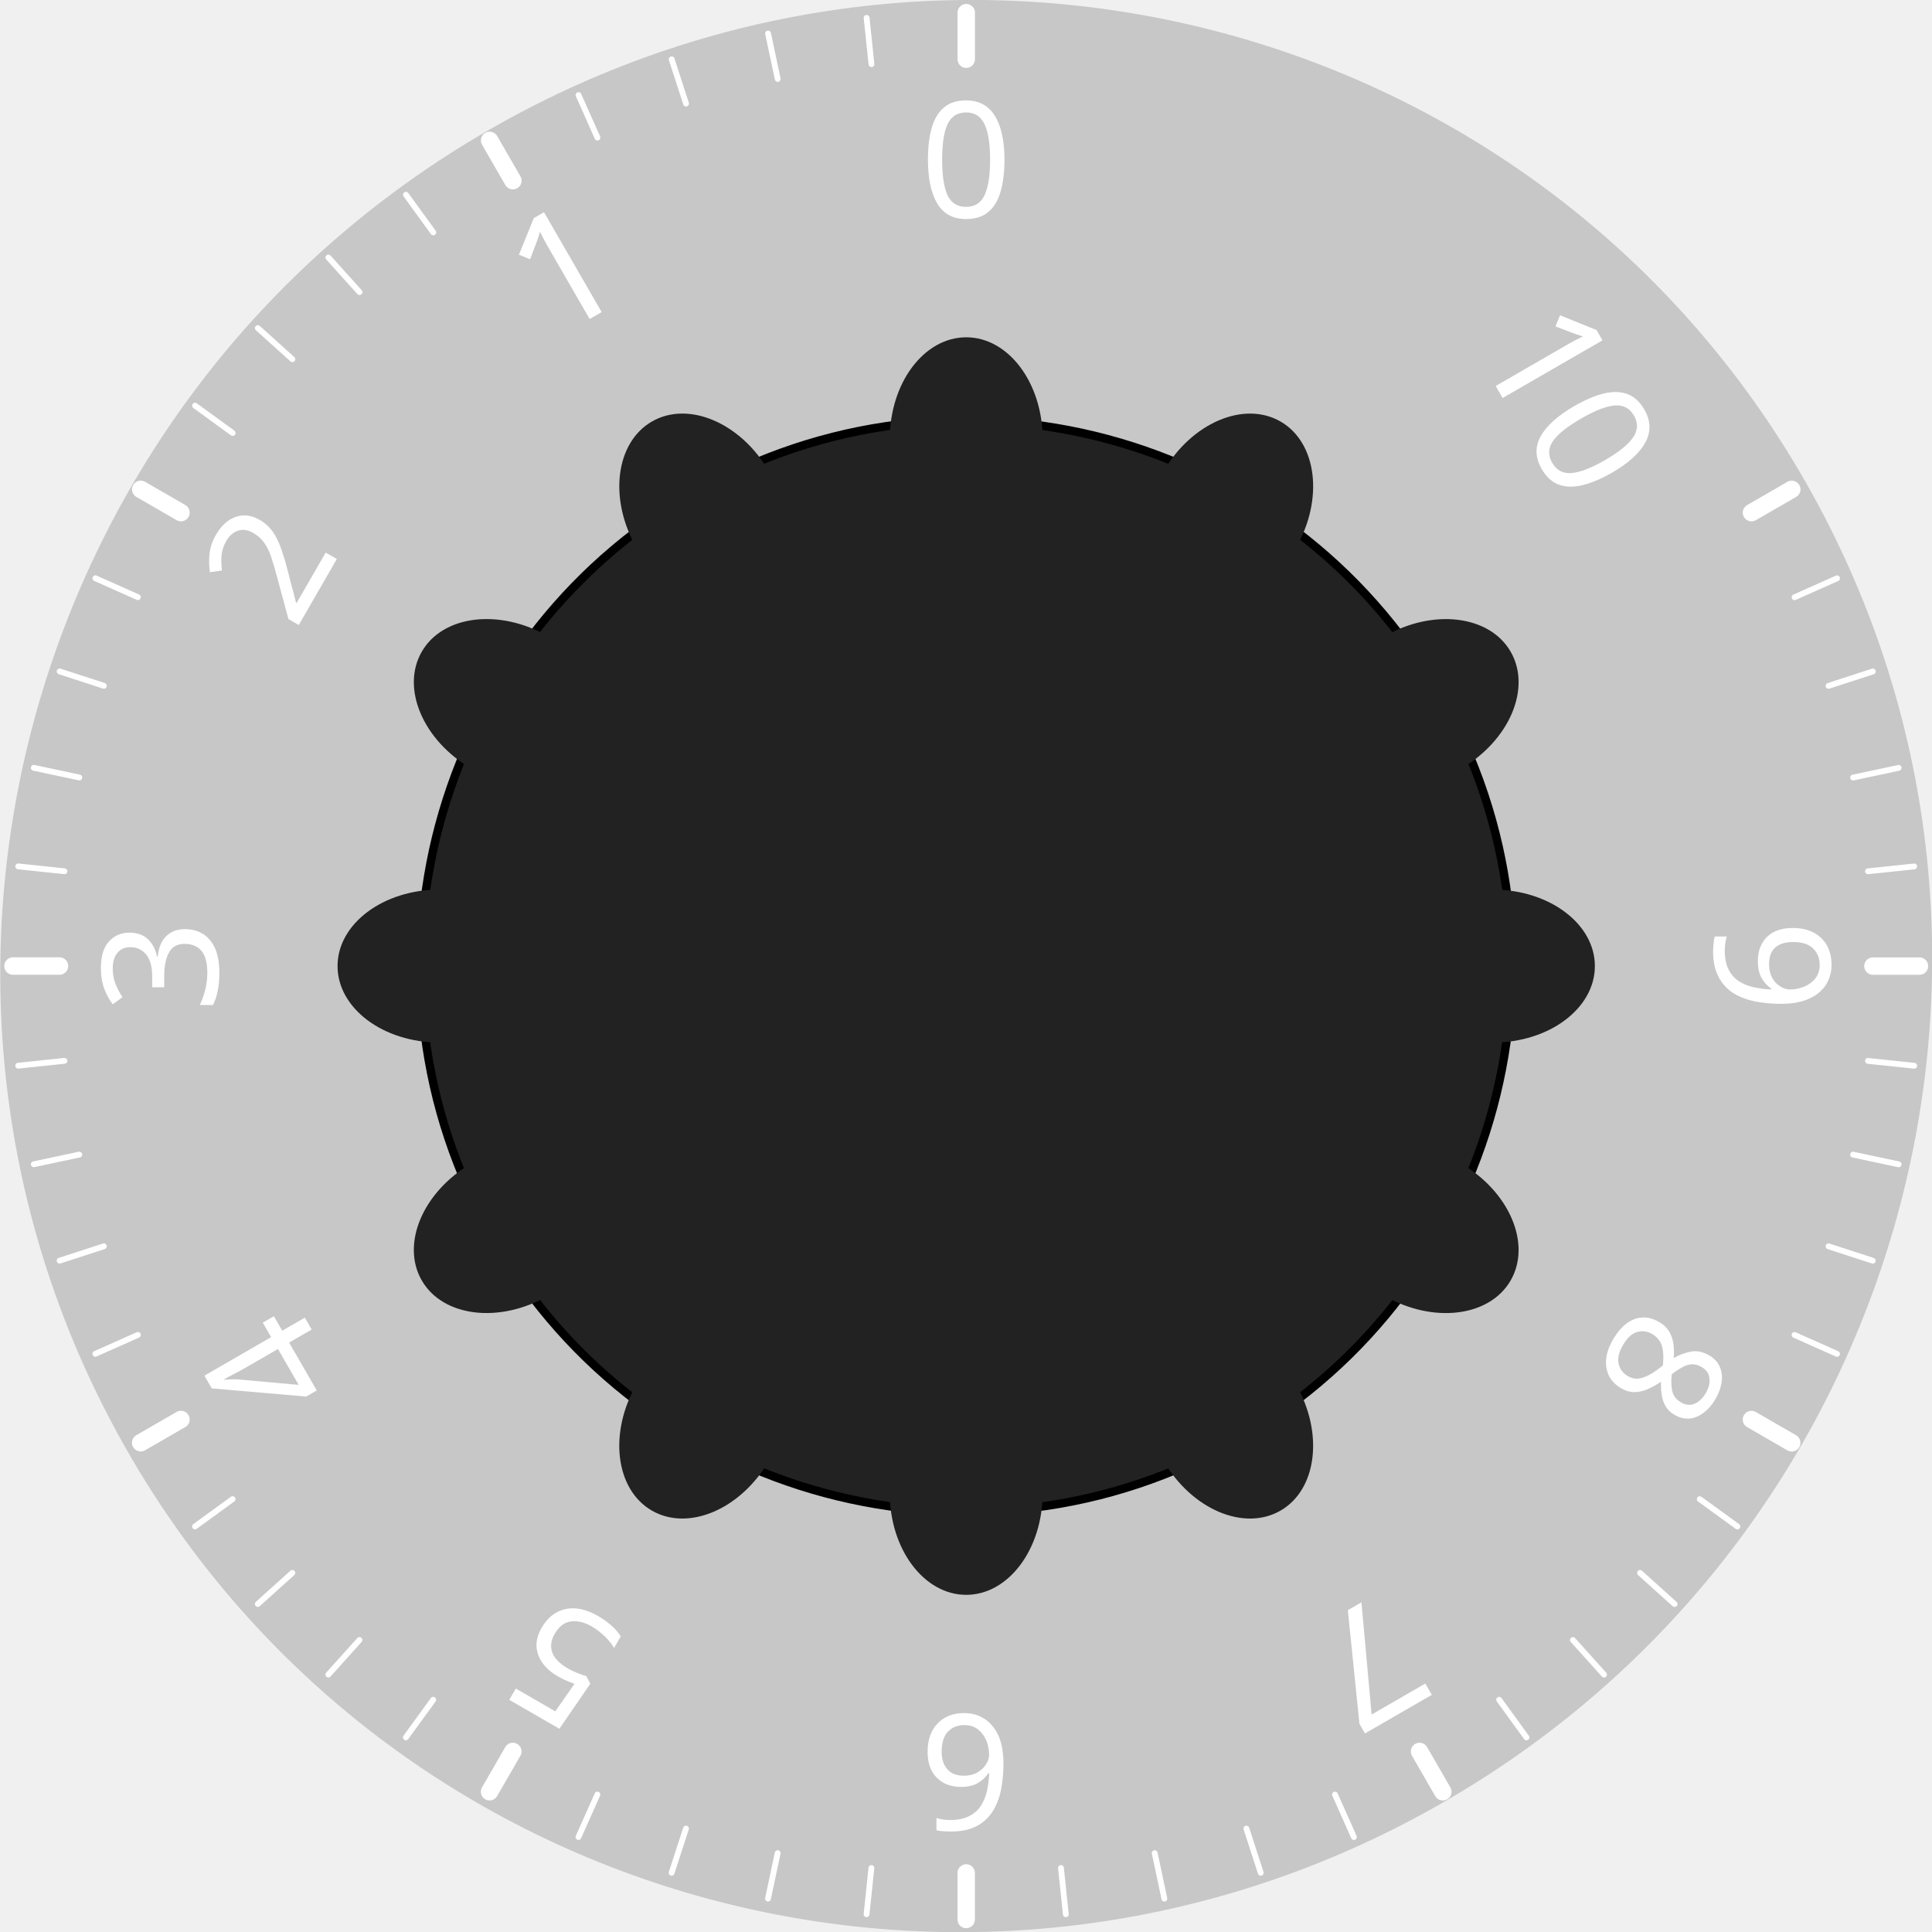
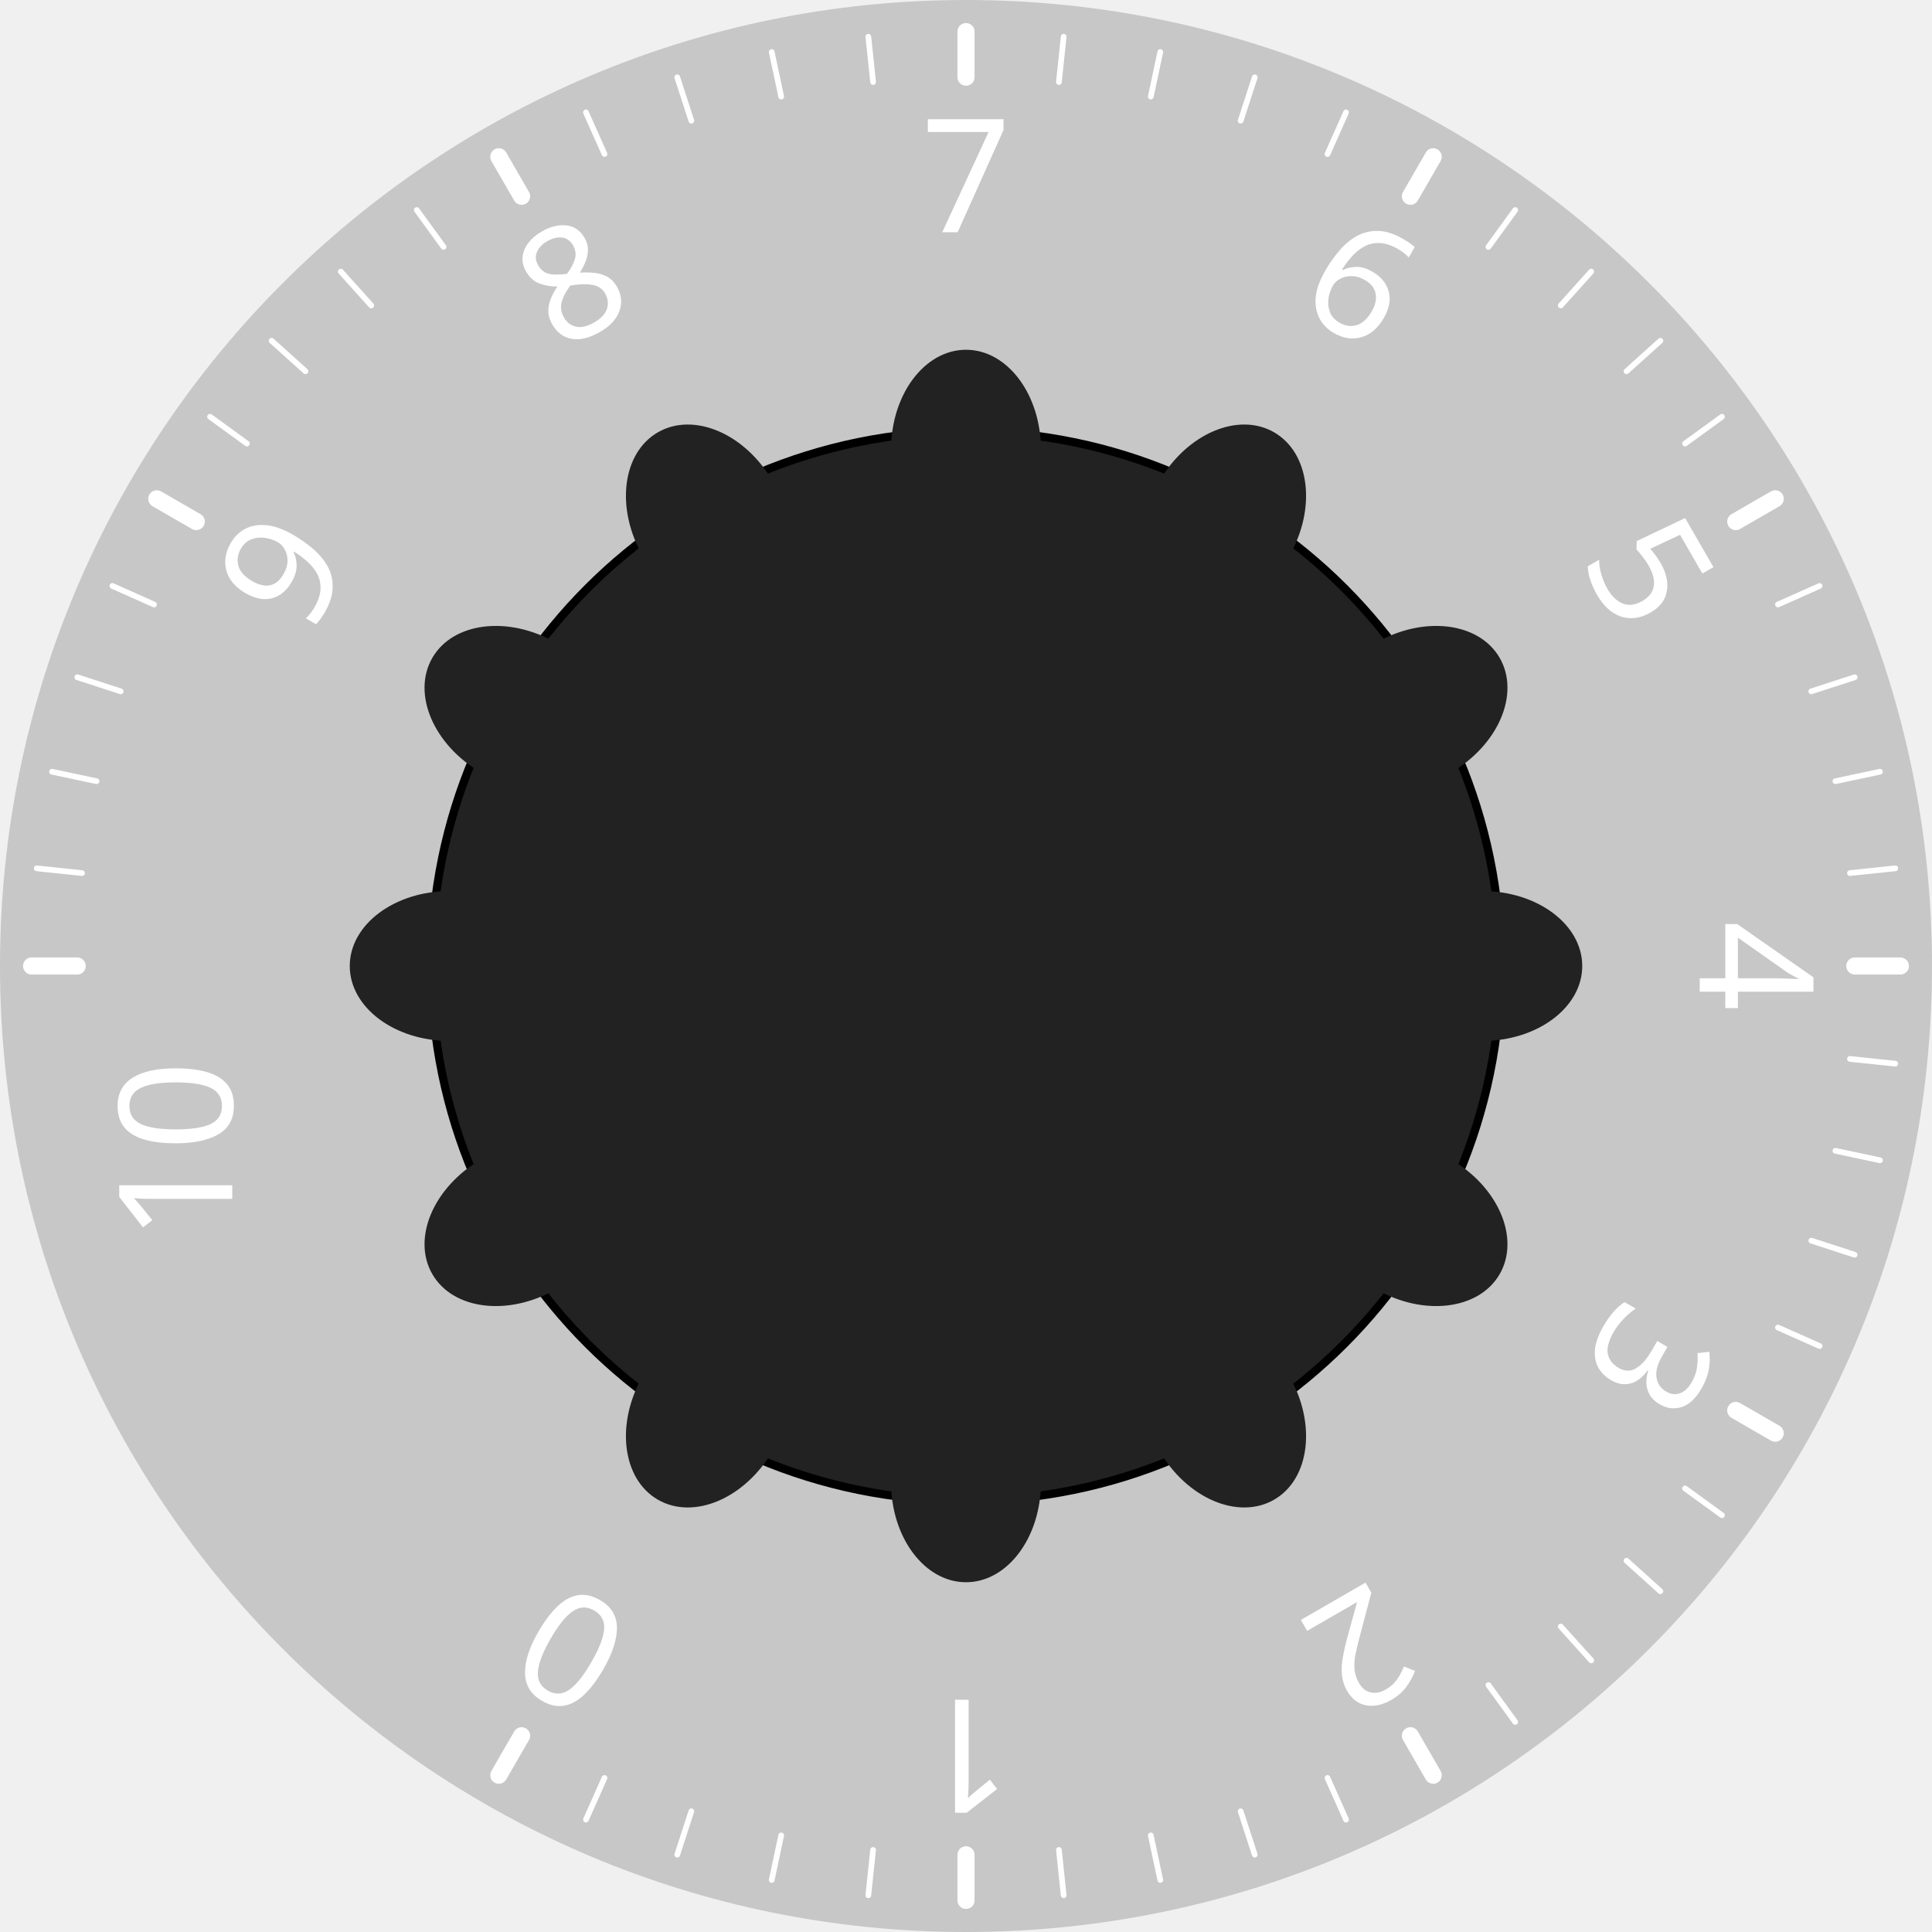
<svg xmlns="http://www.w3.org/2000/svg" viewBox="0 0 200 200" width="200" height="200" version="1.1" id="svg75" xml:space="preserve">
  <defs id="defs2">
    <radialGradient id="gradienteVolumen" cx="100" cy="100" r="50" fx="80" fy="80" gradientUnits="userSpaceOnUse">
      <stop offset="0%" style="stop-color:white;stop-opacity:0.4" id="stop1" />
      <stop offset="100%" style="stop-color:black;stop-opacity:0.2" id="stop2" />
    </radialGradient>
    <line id="tickSmall" x1="100" y1="18" x2="100" y2="22" stroke="#ffffff" stroke-width="0.5" stroke-linecap="round" />
    <line id="tickBig" x1="100" y1="18" x2="100" y2="22" stroke="#ffffff" stroke-width="1.5" stroke-linecap="round" />
    <ellipse id="MuescaRedonda" cx="100" cy="38" rx="9" ry="12" fill="#222222" />
  </defs>
-   <g id="KNOB_SYNTHI_V3_CLOCKWISE" transform="matrix(-0.8834945,0.5101418,-0.5100504,-0.8836527,239.3766,137.3581)">
-     <ellipse cx="100.563" cy="99.814" fill="#ffffff" fill-opacity="0.15" stroke="none" id="circle2" style="display:inline;fill:#a1a1a1;fill-opacity:0.526;stroke-width:1" rx="98.318" ry="97.684" transform="matrix(0.9999983,0.00186631,-0.00563606,0.9999841,0,0)" />
+   <g id="KNOB_SYNTHI_V3_CLOCKWISE">
+     <circle cx="100" cy="100" r="100" fill="#ffffff" fill-opacity="0.15" stroke="none" id="circle2" style="display:inline;fill:#a1a1a1;fill-opacity:0.526" />
    <g id="AgarreCompleto" transform="matrix(0.862069,0,0,0.862069,13.7931,13.7931)">
      <circle cx="100" cy="100" r="64.21" fill="#222222" stroke="#000000" stroke-width="0.988" id="circle3" />
      <use href="#MuescaRedonda" id="use3" />
      <use href="#MuescaRedonda" transform="rotate(30,100,100)" id="use4" />
      <use href="#MuescaRedonda" transform="rotate(60,100,100)" id="use5" />
      <use href="#MuescaRedonda" transform="rotate(90,100,100)" id="use6" />
      <use href="#MuescaRedonda" transform="rotate(120,100,100)" id="use7" />
      <use href="#MuescaRedonda" transform="rotate(150,100,100)" id="use8" />
      <use href="#MuescaRedonda" transform="rotate(180,100,100)" id="use9" />
      <use href="#MuescaRedonda" transform="rotate(-150,100,100)" id="use10" />
      <use href="#MuescaRedonda" transform="rotate(-120,100,100)" id="use11" />
      <use href="#MuescaRedonda" transform="rotate(-90,100,100)" id="use12" />
      <use href="#MuescaRedonda" transform="rotate(-60,100,100)" id="use13" />
      <use href="#MuescaRedonda" transform="rotate(-30,100,100)" id="use14" />
      <circle cx="100" cy="100" r="58" fill="none" stroke="#222222" stroke-width="4" id="circle14" />
    </g>
    <g id="EscalaSistema" transform="matrix(0,-1.179616,1.179616,0,-17.9616,217.9616)">
      <g id="Ticks" stroke="#ffffff" style="fill:#ffffff">
        <use href="#tickBig" id="use15" style="stroke:#ffffff" />
        <use href="#tickSmall" transform="rotate(6,100,100)" id="use16" style="stroke:#ffffff" />
        <use href="#tickSmall" transform="rotate(12,100,100)" id="use17" style="stroke:#ffffff" />
        <use href="#tickSmall" transform="rotate(18,100,100)" id="use18" style="stroke:#ffffff" />
        <use href="#tickSmall" transform="rotate(24,100,100)" id="use19" style="stroke:#ffffff" />
        <use href="#tickBig" transform="rotate(30,100,100)" id="use20" style="stroke:#ffffff" />
        <use href="#tickSmall" transform="rotate(36,100,100)" id="use21" style="stroke:#ffffff" />
        <use href="#tickSmall" transform="rotate(42,100,100)" id="use22" style="stroke:#ffffff" />
        <use href="#tickSmall" transform="rotate(48,100,100)" id="use23" style="stroke:#ffffff" />
        <use href="#tickSmall" transform="rotate(54,100,100)" id="use24" style="stroke:#ffffff" />
        <use href="#tickBig" transform="rotate(60,100,100)" id="use25" style="stroke:#ffffff" />
        <use href="#tickSmall" transform="rotate(66,100,100)" id="use26" style="stroke:#ffffff" />
        <use href="#tickSmall" transform="rotate(72,100,100)" id="use27" style="stroke:#ffffff" />
        <use href="#tickSmall" transform="rotate(78,100,100)" id="use28" style="stroke:#ffffff" />
        <use href="#tickSmall" transform="rotate(84,100,100)" id="use29" style="stroke:#ffffff" />
        <use href="#tickBig" transform="rotate(90,100,100)" id="use30" style="stroke:#ffffff" />
        <use href="#tickSmall" transform="rotate(96,100,100)" id="use31" style="stroke:#ffffff" />
        <use href="#tickSmall" transform="rotate(102,100,100)" id="use32" style="stroke:#ffffff" />
        <use href="#tickSmall" transform="rotate(108,100,100)" id="use33" style="stroke:#ffffff" />
        <use href="#tickSmall" transform="rotate(114,100,100)" id="use34" style="stroke:#ffffff" />
        <use href="#tickBig" transform="rotate(120,100,100)" id="use35" style="stroke:#ffffff" />
        <use href="#tickSmall" transform="rotate(126,100,100)" id="use36" style="stroke:#ffffff" />
        <use href="#tickSmall" transform="rotate(132,100,100)" id="use37" style="stroke:#ffffff" />
        <use href="#tickSmall" transform="rotate(138,100,100)" id="use38" style="stroke:#ffffff" />
        <use href="#tickSmall" transform="rotate(144,100,100)" id="use39" style="stroke:#ffffff" />
        <use href="#tickBig" transform="rotate(150,100,100)" id="use40" style="stroke:#ffffff" />
        <use href="#tickSmall" transform="rotate(156,100,100)" id="use41" style="stroke:#ffffff" />
        <use href="#tickSmall" transform="rotate(162,100,100)" id="use42" style="stroke:#ffffff" />
        <use href="#tickSmall" transform="rotate(168,100,100)" id="use43" style="stroke:#ffffff" />
        <use href="#tickSmall" transform="rotate(174,100,100)" id="use44" style="stroke:#ffffff" />
        <use href="#tickBig" transform="rotate(180,100,100)" id="use45" style="stroke:#ffffff" />
        <use href="#tickSmall" transform="rotate(-174,100,100)" id="use46" style="stroke:#ffffff" />
        <use href="#tickSmall" transform="rotate(-168,100,100)" id="use47" style="stroke:#ffffff" />
        <use href="#tickSmall" transform="rotate(-162,100,100)" id="use48" style="stroke:#ffffff" />
        <use href="#tickSmall" transform="rotate(-156,100,100)" id="use49" style="stroke:#ffffff" />
        <use href="#tickBig" transform="rotate(-150,100,100)" id="use50" style="stroke:#ffffff" />
        <use href="#tickSmall" transform="rotate(-144,100,100)" id="use51" style="stroke:#ffffff" />
        <use href="#tickSmall" transform="rotate(-138,100,100)" id="use52" style="stroke:#ffffff" />
        <use href="#tickSmall" transform="rotate(-132,100,100)" id="use53" style="stroke:#ffffff" />
        <use href="#tickSmall" transform="rotate(-126,100,100)" id="use54" style="stroke:#ffffff" />
        <use href="#tickBig" transform="rotate(-120,100,100)" id="use55" style="stroke:#ffffff" />
        <use href="#tickSmall" transform="rotate(-114,100,100)" id="use56" style="stroke:#ffffff" />
        <use href="#tickSmall" transform="rotate(-108,100,100)" id="use57" style="stroke:#ffffff" />
        <use href="#tickSmall" transform="rotate(-102,100,100)" id="use58" style="stroke:#ffffff" />
        <use href="#tickSmall" transform="rotate(-96,100,100)" id="use59" style="stroke:#ffffff" />
        <use href="#tickBig" transform="rotate(-90,100,100)" id="use60" style="stroke:#ffffff" />
        <use href="#tickSmall" transform="rotate(-84,100,100)" id="use61" style="stroke:#ffffff" />
        <use href="#tickSmall" transform="rotate(-78,100,100)" id="use62" style="stroke:#ffffff" />
        <use href="#tickSmall" transform="rotate(-72,100,100)" id="use63" style="stroke:#ffffff" />
        <use href="#tickSmall" transform="rotate(-66,100,100)" id="use64" style="stroke:#ffffff" />
        <use href="#tickBig" transform="rotate(-60,100,100)" id="use65" style="stroke:#ffffff" />
      </g>
      <g id="NumerosRadiales" font-family="Arial, sans-serif" font-size="11px" font-weight="bold" fill="#ffffff" text-anchor="middle" transform="matrix(0.9198797,0,0,0.9198797,8.012029,8.01203)">
        <text id="text65" style="font-style:normal;font-variant:normal;font-weight:500;font-stretch:normal;font-size:15.086px;font-family:'Univers 55';-inkscape-font-specification:'Univers 55, Medium';font-variant-ligatures:normal;font-variant-caps:normal;font-variant-numeric:normal;font-variant-east-asian:normal;fill:#ffffff" x="100" y="30">
          <tspan id="tspan1" x="100" y="30">10</tspan>
        </text>
        <text transform="rotate(30)" id="text66" style="font-weight:500;font-size:15.086px;font-family:'Univers 55';fill:#ffffff;-inkscape-font-specification:'Univers 55, Medium';font-style:normal;font-stretch:normal;font-variant:normal;font-variant-ligatures:normal;font-variant-caps:normal;font-variant-numeric:normal;font-variant-east-asian:normal" x="136.603" y="-33.398">9</text>
        <text transform="rotate(60)" id="text67" style="font-weight:500;font-size:15.086px;font-family:'Univers 55';fill:#ffffff;-inkscape-font-specification:'Univers 55, Medium';font-style:normal;font-stretch:normal;font-variant:normal;font-variant-ligatures:normal;font-variant-caps:normal;font-variant-numeric:normal;font-variant-east-asian:normal" x="136.603" y="-106.603">8</text>
        <text transform="rotate(90)" id="text68" style="font-weight:500;font-size:15.086px;font-family:'Univers 55';fill:#ffffff;-inkscape-font-specification:'Univers 55, Medium';font-style:normal;font-stretch:normal;font-variant:normal;font-variant-ligatures:normal;font-variant-caps:normal;font-variant-numeric:normal;font-variant-east-asian:normal" x="100" y="-170">7</text>
        <text transform="rotate(120)" id="text69" style="font-weight:500;font-size:15.086px;font-family:'Univers 55';fill:#ffffff;-inkscape-font-specification:'Univers 55, Medium';font-style:normal;font-stretch:normal;font-variant:normal;font-variant-ligatures:normal;font-variant-caps:normal;font-variant-numeric:normal;font-variant-east-asian:normal" x="36.603" y="-206.603">6</text>
        <text transform="rotate(150)" id="text70" style="font-weight:500;font-size:15.086px;font-family:'Univers 55';fill:#ffffff;-inkscape-font-specification:'Univers 55, Medium';font-style:normal;font-stretch:normal;font-variant:normal;font-variant-ligatures:normal;font-variant-caps:normal;font-variant-numeric:normal;font-variant-east-asian:normal" x="-36.603" y="-206.603">5</text>
        <text transform="scale(-1)" id="text71" style="font-weight:500;font-size:15.086px;font-family:'Univers 55';fill:#ffffff;-inkscape-font-specification:'Univers 55, Medium';font-style:normal;font-stretch:normal;font-variant:normal;font-variant-ligatures:normal;font-variant-caps:normal;font-variant-numeric:normal;font-variant-east-asian:normal" x="-100" y="-170">4</text>
        <text transform="rotate(-150)" id="text72" style="font-weight:500;font-size:15.086px;font-family:'Univers 55';fill:#ffffff;-inkscape-font-specification:'Univers 55, Medium';font-style:normal;font-stretch:normal;font-variant:normal;font-variant-ligatures:normal;font-variant-caps:normal;font-variant-numeric:normal;font-variant-east-asian:normal" x="-136.603" y="-106.603">3</text>
        <text transform="rotate(-120)" id="text73" style="font-weight:500;font-size:15.086px;font-family:'Univers 55';fill:#ffffff;-inkscape-font-specification:'Univers 55, Medium';font-style:normal;font-stretch:normal;font-variant:normal;font-variant-ligatures:normal;font-variant-caps:normal;font-variant-numeric:normal;font-variant-east-asian:normal" x="-136.603" y="-33.398">2</text>
        <text transform="rotate(-90)" id="text74" style="font-weight:500;font-size:15.086px;font-family:'Univers 55';fill:#ffffff;-inkscape-font-specification:'Univers 55, Medium';font-style:normal;font-stretch:normal;font-variant:normal;font-variant-ligatures:normal;font-variant-caps:normal;font-variant-numeric:normal;font-variant-east-asian:normal" x="-100" y="30">1</text>
        <text transform="rotate(-60)" id="text75" style="font-weight:500;font-size:15.086px;font-family:'Univers 55';fill:#ffffff;-inkscape-font-specification:'Univers 55, Medium';font-style:normal;font-stretch:normal;font-variant:normal;font-variant-ligatures:normal;font-variant-caps:normal;font-variant-numeric:normal;font-variant-east-asian:normal" x="-36.603" y="66.603">0</text>
      </g>
    </g>
  </g>
</svg>
